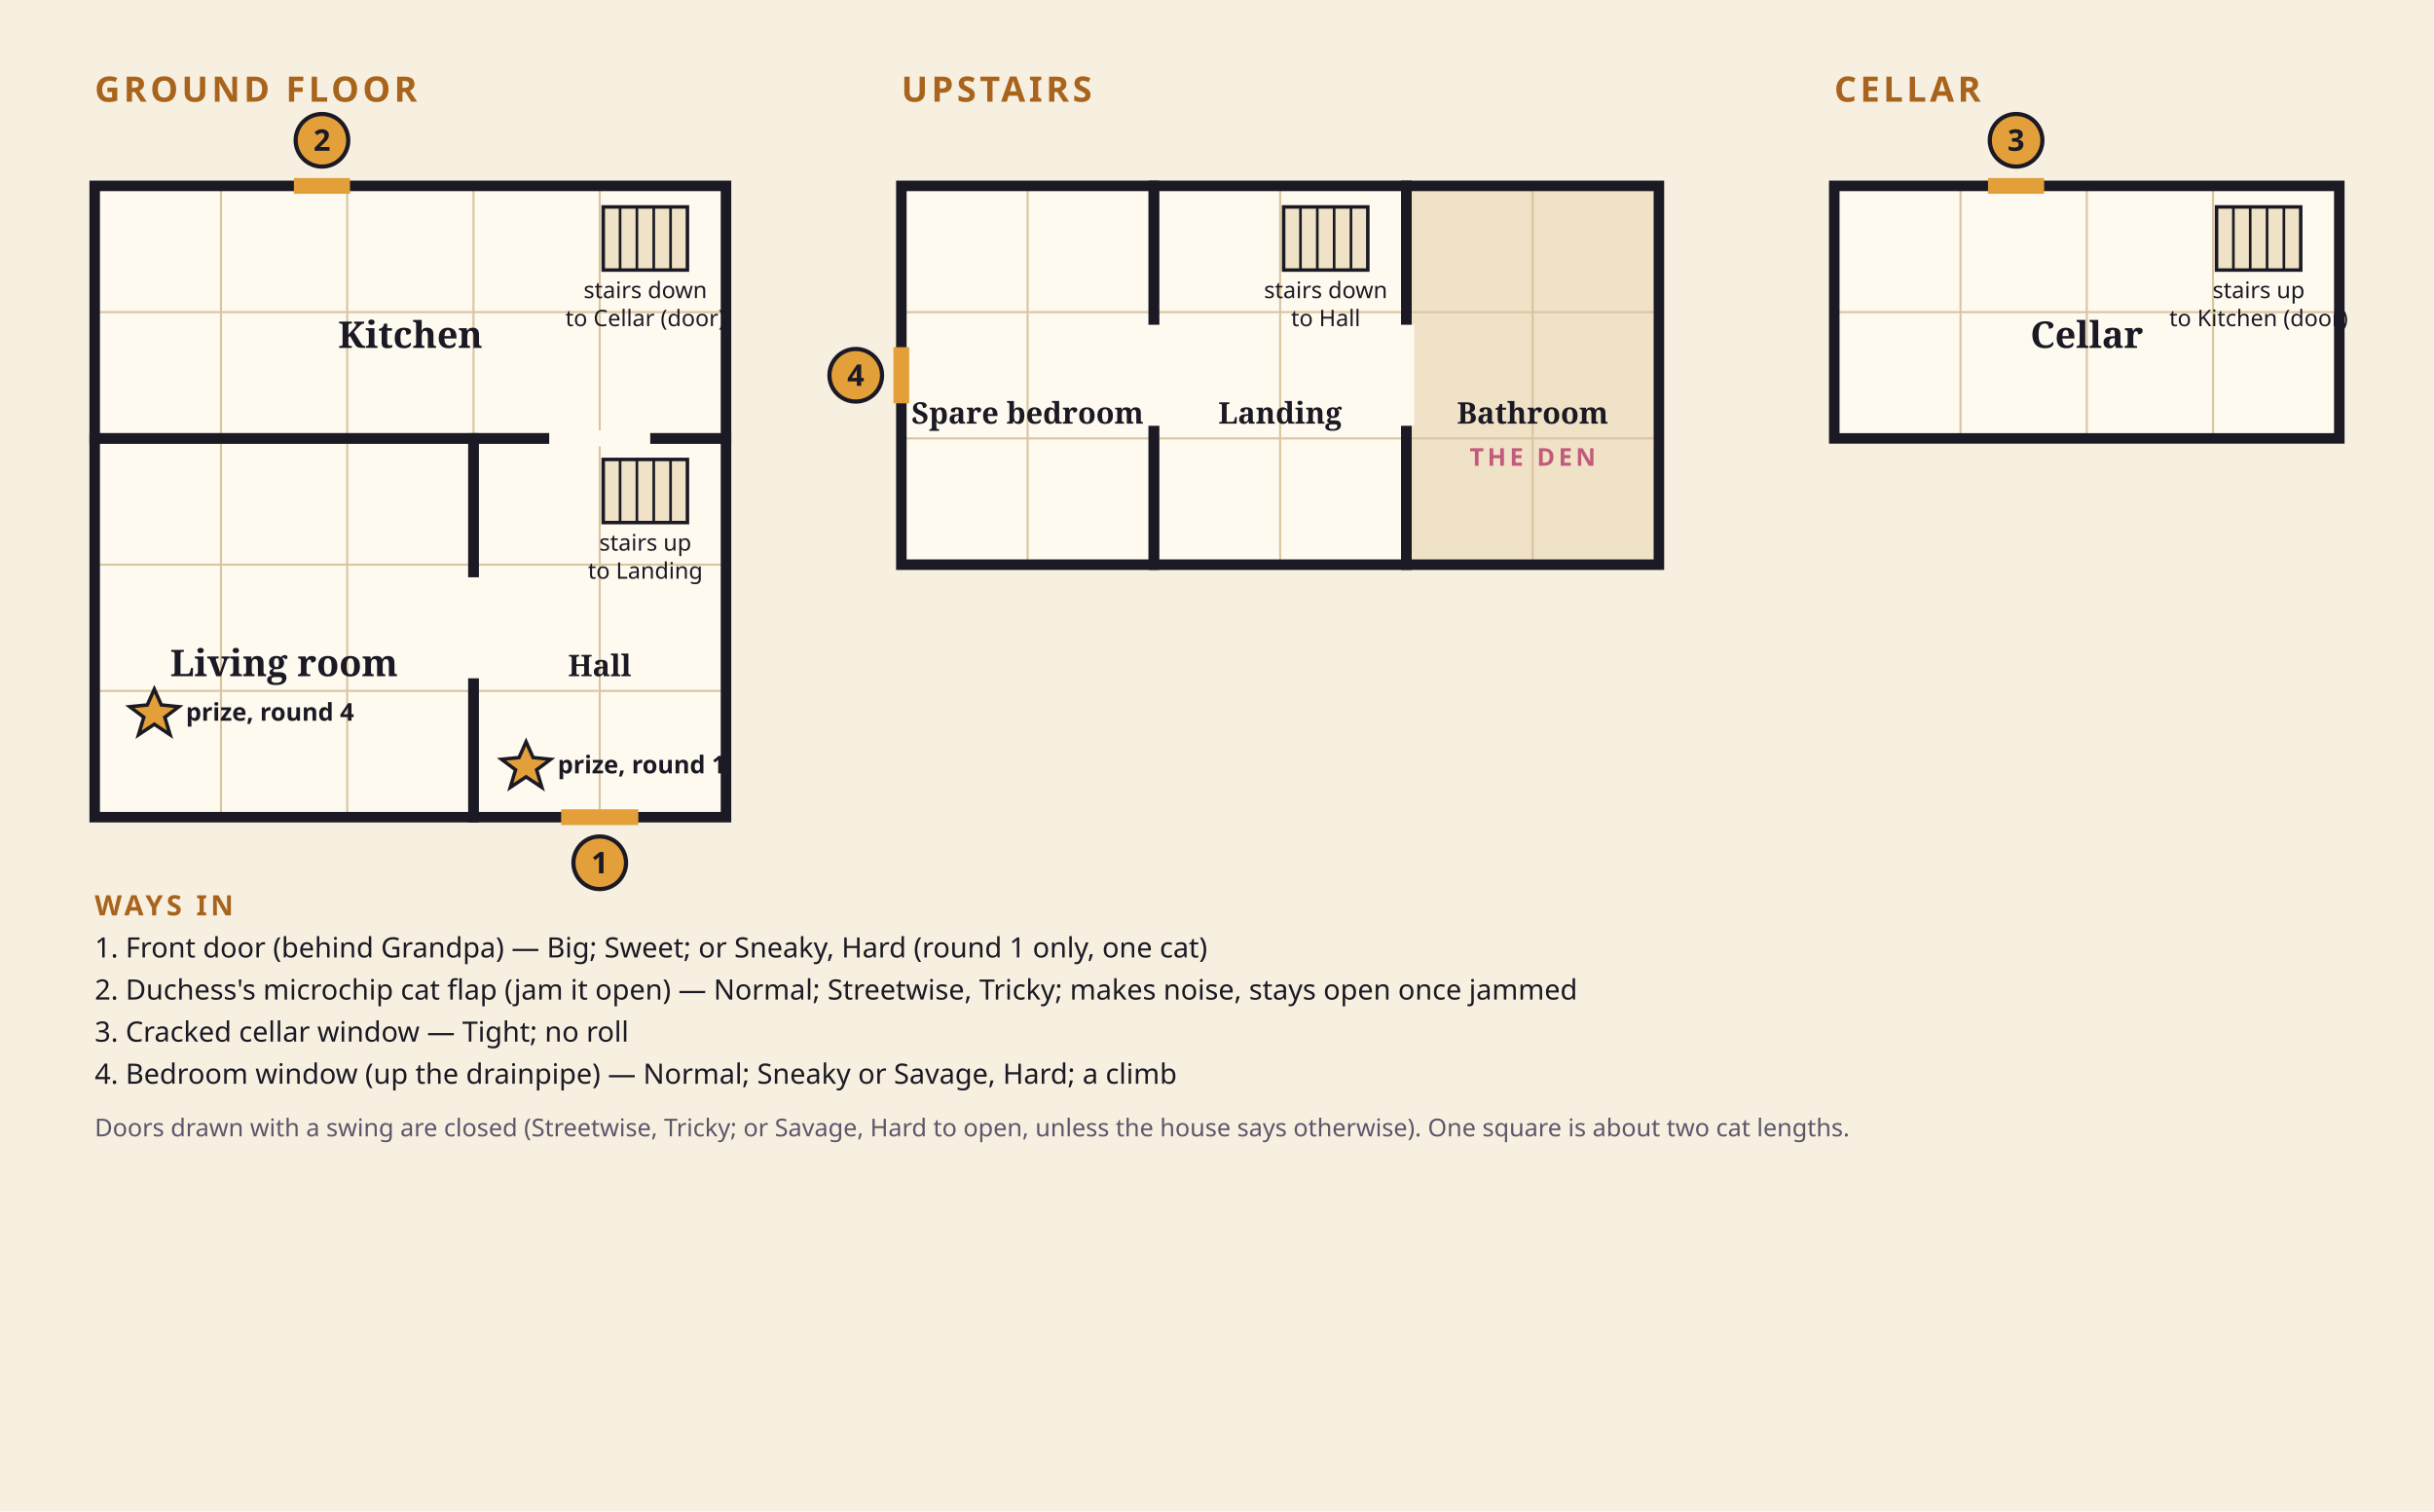
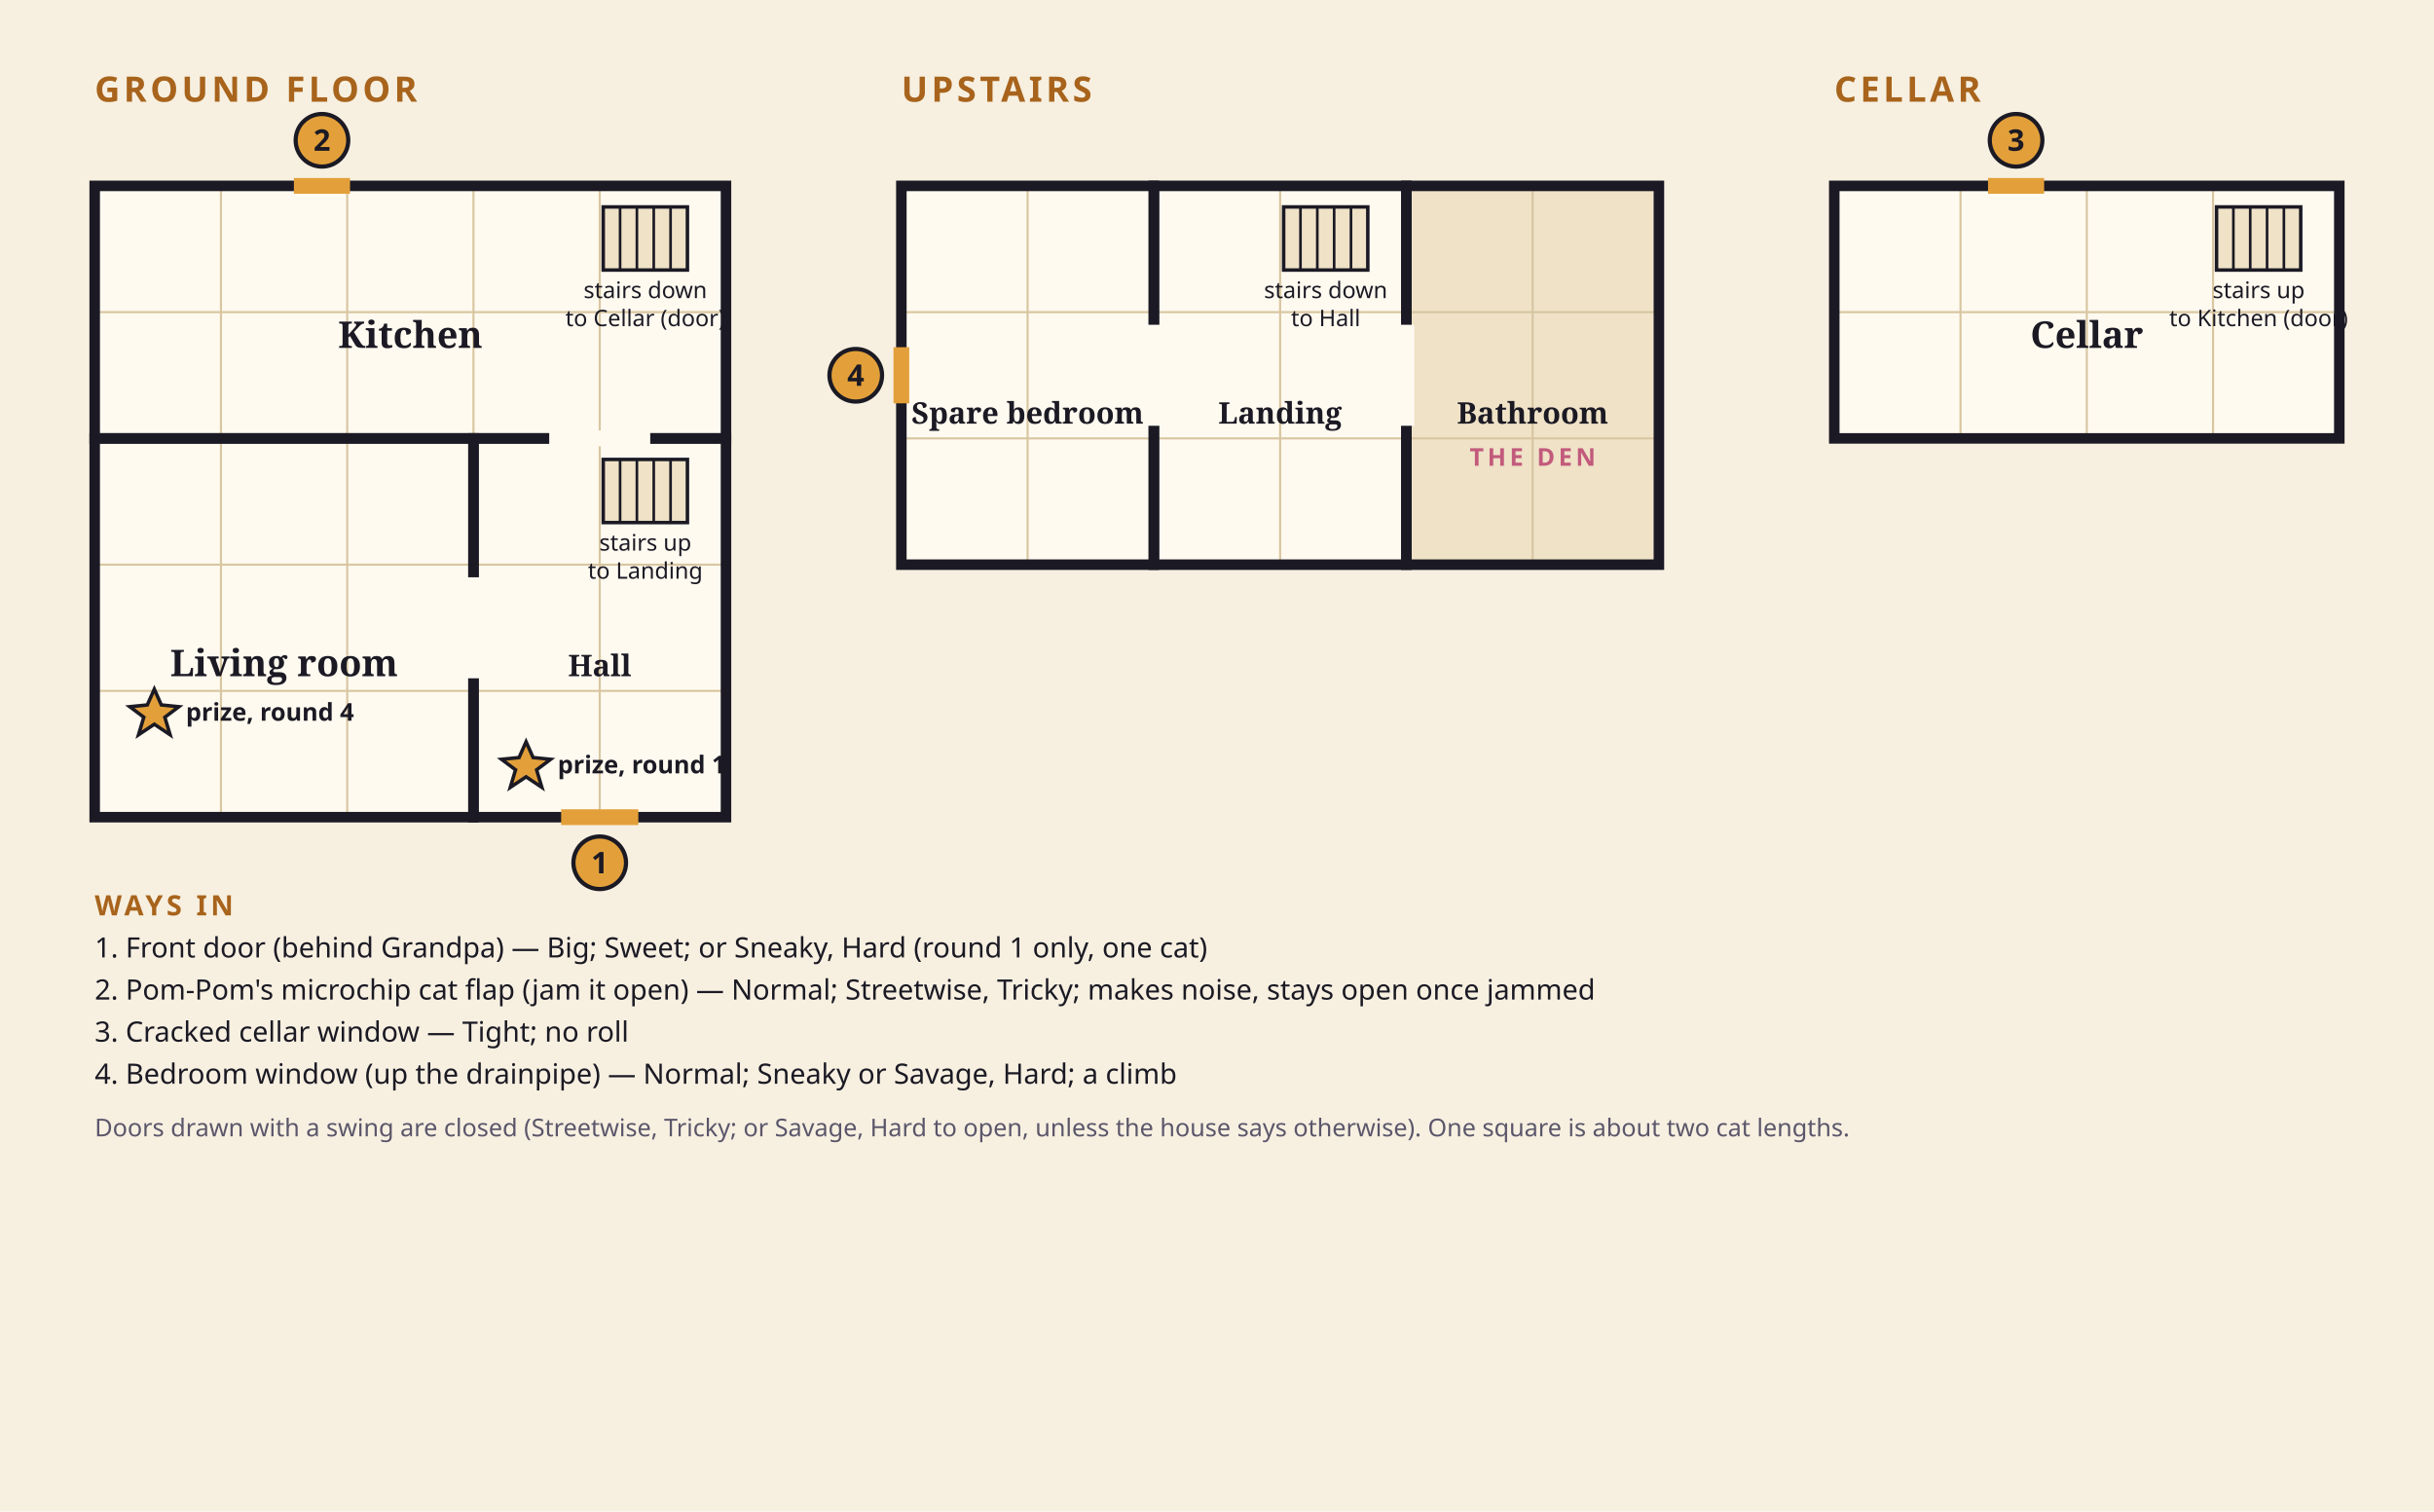
<svg xmlns="http://www.w3.org/2000/svg" viewBox="0 0 1388 862" role="img" aria-label="Floor plan: Grandpa Wendell's Catnip Mouse">
  <rect width="1388" height="862" fill="#f7f0e1" />
  <text x="54" y="58" font-family="sans-serif" font-weight="700" font-size="20" letter-spacing="2" fill="#a8641c">GROUND FLOOR</text>
  <rect x="54" y="106" width="360" height="144" fill="#fffaf0" />
  <path d="M126 106V250M198 106V250M270 106V250M342 106V250M54 178H414" stroke="#d8c6a1" stroke-width="1.2" />
  <rect x="54" y="250" width="216" height="216" fill="#fffaf0" />
  <path d="M126 250V466M198 250V466M54 322H270M54 394H270" stroke="#d8c6a1" stroke-width="1.2" />
  <rect x="270" y="250" width="144" height="216" fill="#fffaf0" />
  <path d="M342 250V466M270 322H414M270 394H414" stroke="#d8c6a1" stroke-width="1.2" />
  <text x="514" y="58" font-family="sans-serif" font-weight="700" font-size="20" letter-spacing="2" fill="#a8641c">UPSTAIRS</text>
  <rect x="514" y="106" width="144" height="216" fill="#fffaf0" />
  <path d="M586 106V322M514 178H658M514 250H658" stroke="#d8c6a1" stroke-width="1.2" />
  <rect x="658" y="106" width="144" height="216" fill="#fffaf0" />
  <path d="M730 106V322M658 178H802M658 250H802" stroke="#d8c6a1" stroke-width="1.2" />
  <rect x="802" y="106" width="144" height="216" fill="#efe2c7" />
  <path d="M874 106V322M802 178H946M802 250H946" stroke="#d8c6a1" stroke-width="1.2" />
  <text x="1046" y="58" font-family="sans-serif" font-weight="700" font-size="20" letter-spacing="2" fill="#a8641c">CELLAR</text>
  <rect x="1046" y="106" width="288" height="144" fill="#fffaf0" />
  <path d="M1118 106V250M1190 106V250M1262 106V250M1046 178H1334" stroke="#d8c6a1" stroke-width="1.2" />
  <rect x="54" y="106" width="360" height="144" fill="none" stroke="#1b1a24" stroke-width="6" stroke-linejoin="square" />
  <rect x="54" y="250" width="216" height="216" fill="none" stroke="#1b1a24" stroke-width="6" stroke-linejoin="square" />
  <rect x="270" y="250" width="144" height="216" fill="none" stroke="#1b1a24" stroke-width="6" stroke-linejoin="square" />
  <rect x="514" y="106" width="144" height="216" fill="none" stroke="#1b1a24" stroke-width="6" stroke-linejoin="square" />
  <rect x="658" y="106" width="144" height="216" fill="none" stroke="#1b1a24" stroke-width="6" stroke-linejoin="square" />
  <rect x="802" y="106" width="144" height="216" fill="none" stroke="#1b1a24" stroke-width="6" stroke-linejoin="square" />
  <rect x="1046" y="106" width="288" height="144" fill="none" stroke="#1b1a24" stroke-width="6" stroke-linejoin="square" />
  <path d="M270 329.2V386.8" stroke="#fffaf0" stroke-width="9" />
  <path d="M313.2 250H370.8" stroke="#fffaf0" stroke-width="9" />
  <path d="M658 185.2V242.8" stroke="#fffaf0" stroke-width="9" />
  <path d="M802 185.2V242.8" stroke="#fffaf0" stroke-width="9" />
  <rect x="344" y="118" width="48" height="36" fill="#efe2c7" stroke="#1b1a24" stroke-width="2" />
  <path d="M353.6 118V154" stroke="#1b1a24" stroke-width="1.5" />
  <path d="M363.2 118V154" stroke="#1b1a24" stroke-width="1.5" />
  <path d="M372.8 118V154" stroke="#1b1a24" stroke-width="1.5" />
  <path d="M382.4 118V154" stroke="#1b1a24" stroke-width="1.5" />
  <text x="368" y="170" text-anchor="middle" font-family="sans-serif" font-size="13" fill="#1b1a24">stairs down</text>
  <text x="368" y="186" text-anchor="middle" font-family="sans-serif" font-size="13" fill="#1b1a24">to Cellar (door)</text>
  <rect x="1264" y="118" width="48" height="36" fill="#efe2c7" stroke="#1b1a24" stroke-width="2" />
  <path d="M1273.6 118V154" stroke="#1b1a24" stroke-width="1.5" />
  <path d="M1283.2 118V154" stroke="#1b1a24" stroke-width="1.5" />
  <path d="M1292.8 118V154" stroke="#1b1a24" stroke-width="1.5" />
  <path d="M1302.4 118V154" stroke="#1b1a24" stroke-width="1.5" />
  <text x="1288" y="170" text-anchor="middle" font-family="sans-serif" font-size="13" fill="#1b1a24">stairs up</text>
  <text x="1288" y="186" text-anchor="middle" font-family="sans-serif" font-size="13" fill="#1b1a24">to Kitchen (door)</text>
  <rect x="344" y="262" width="48" height="36" fill="#efe2c7" stroke="#1b1a24" stroke-width="2" />
  <path d="M353.6 262V298" stroke="#1b1a24" stroke-width="1.5" />
  <path d="M363.2 262V298" stroke="#1b1a24" stroke-width="1.5" />
  <path d="M372.8 262V298" stroke="#1b1a24" stroke-width="1.5" />
  <path d="M382.4 262V298" stroke="#1b1a24" stroke-width="1.5" />
  <text x="368" y="314" text-anchor="middle" font-family="sans-serif" font-size="13" fill="#1b1a24">stairs up</text>
  <text x="368" y="330" text-anchor="middle" font-family="sans-serif" font-size="13" fill="#1b1a24">to Landing</text>
  <rect x="732" y="118" width="48" height="36" fill="#efe2c7" stroke="#1b1a24" stroke-width="2" />
  <path d="M741.6 118V154" stroke="#1b1a24" stroke-width="1.5" />
  <path d="M751.2 118V154" stroke="#1b1a24" stroke-width="1.5" />
  <path d="M760.8 118V154" stroke="#1b1a24" stroke-width="1.5" />
  <path d="M770.4 118V154" stroke="#1b1a24" stroke-width="1.5" />
  <text x="756" y="170" text-anchor="middle" font-family="sans-serif" font-size="13" fill="#1b1a24">stairs down</text>
  <text x="756" y="186" text-anchor="middle" font-family="sans-serif" font-size="13" fill="#1b1a24">to Hall</text>
  <text x="342" y="385.6" text-anchor="middle" font-family="Fraunces, serif" font-weight="700" font-size="17" fill="#1b1a24">Hall</text>
  <text x="162" y="385.6" text-anchor="middle" font-family="Fraunces, serif" font-weight="700" font-size="21" fill="#1b1a24">Living room</text>
  <text x="234" y="198.4" text-anchor="middle" font-family="Fraunces, serif" font-weight="700" font-size="21" fill="#1b1a24">Kitchen</text>
  <text x="1190" y="198.4" text-anchor="middle" font-family="Fraunces, serif" font-weight="700" font-size="21" fill="#1b1a24">Cellar</text>
  <text x="730" y="241.6" text-anchor="middle" font-family="Fraunces, serif" font-weight="700" font-size="17" fill="#1b1a24">Landing</text>
  <text x="586" y="241.6" text-anchor="middle" font-family="Fraunces, serif" font-weight="700" font-size="17" fill="#1b1a24">Spare bedroom</text>
  <text x="874" y="241.6" text-anchor="middle" font-family="Fraunces, serif" font-weight="700" font-size="17" fill="#1b1a24">Bathroom</text>
  <text x="874" y="265.6" text-anchor="middle" font-family="sans-serif" font-weight="800" font-size="14" letter-spacing="2" fill="#c25a7c">THE DEN</text>
  <path d="M300 423 l4 9 l10 1 l-8 6 l3 10 l-9 -6 l-9 6 l3 -10 l-8 -6 l10 -1 Z" fill="#e3a03a" stroke="#1b1a24" stroke-width="2" />
  <text x="318" y="441" font-family="sans-serif" font-size="14" font-weight="700" fill="#1b1a24">prize, round 1</text>
  <path d="M88 393 l4 9 l10 1 l-8 6 l3 10 l-9 -6 l-9 6 l3 -10 l-8 -6 l10 -1 Z" fill="#e3a03a" stroke="#1b1a24" stroke-width="2" />
  <text x="106" y="411" font-family="sans-serif" font-size="14" font-weight="700" fill="#1b1a24">prize, round 4</text>
  <path d="M320 466L364 466" stroke="#e3a03a" stroke-width="9" />
  <circle cx="342" cy="492" r="15" fill="#e3a03a" stroke="#1b1a24" stroke-width="2.4" />
  <text x="342" y="498" text-anchor="middle" font-family="sans-serif" font-weight="800" font-size="17" fill="#1b1a24">1</text>
  <path d="M167.6 106L199.6 106" stroke="#e3a03a" stroke-width="9" />
  <circle cx="183.6" cy="80" r="15" fill="#e3a03a" stroke="#1b1a24" stroke-width="2.4" />
  <text x="183.6" y="86" text-anchor="middle" font-family="sans-serif" font-weight="800" font-size="17" fill="#1b1a24">2</text>
  <path d="M1133.68 106L1165.68 106" stroke="#e3a03a" stroke-width="9" />
  <circle cx="1149.68" cy="80" r="15" fill="#e3a03a" stroke="#1b1a24" stroke-width="2.4" />
  <text x="1149.68" y="86" text-anchor="middle" font-family="sans-serif" font-weight="800" font-size="17" fill="#1b1a24">3</text>
  <path d="M514 198L514 230" stroke="#e3a03a" stroke-width="9" />
  <circle cx="488" cy="214" r="15" fill="#e3a03a" stroke="#1b1a24" stroke-width="2.4" />
  <text x="488" y="220" text-anchor="middle" font-family="sans-serif" font-weight="800" font-size="17" fill="#1b1a24">4</text>
  <text x="54" y="522" font-family="sans-serif" font-weight="800" font-size="16" letter-spacing="2" fill="#a8641c">WAYS IN</text>
  <text x="54" y="546" font-family="sans-serif" font-size="16" fill="#1b1a24" xml:space="preserve">1. Front door (behind Grandpa) — Big; Sweet; or Sneaky, Hard (round 1 only, one cat)</text>
-   <text x="54" y="570" font-family="sans-serif" font-size="16" fill="#1b1a24" xml:space="preserve">2. Duchess's microchip cat flap (jam it open) — Normal; Streetwise, Tricky; makes noise, stays open once jammed</text>
+   <text x="54" y="570" font-family="sans-serif" font-size="16" fill="#1b1a24" xml:space="preserve">2. Pom-Pom's microchip cat flap (jam it open) — Normal; Streetwise, Tricky; makes noise, stays open once jammed</text>
  <text x="54" y="594" font-family="sans-serif" font-size="16" fill="#1b1a24" xml:space="preserve">3. Cracked cellar window — Tight; no roll</text>
  <text x="54" y="618" font-family="sans-serif" font-size="16" fill="#1b1a24" xml:space="preserve">4. Bedroom window (up the drainpipe) — Normal; Sneaky or Savage, Hard; a climb</text>
  <text x="54" y="648" font-family="sans-serif" font-size="14" fill="#5b566a">Doors drawn with a swing are closed (Streetwise, Tricky; or Savage, Hard to open, unless the house says otherwise). One square is about two cat lengths.</text>
</svg>
